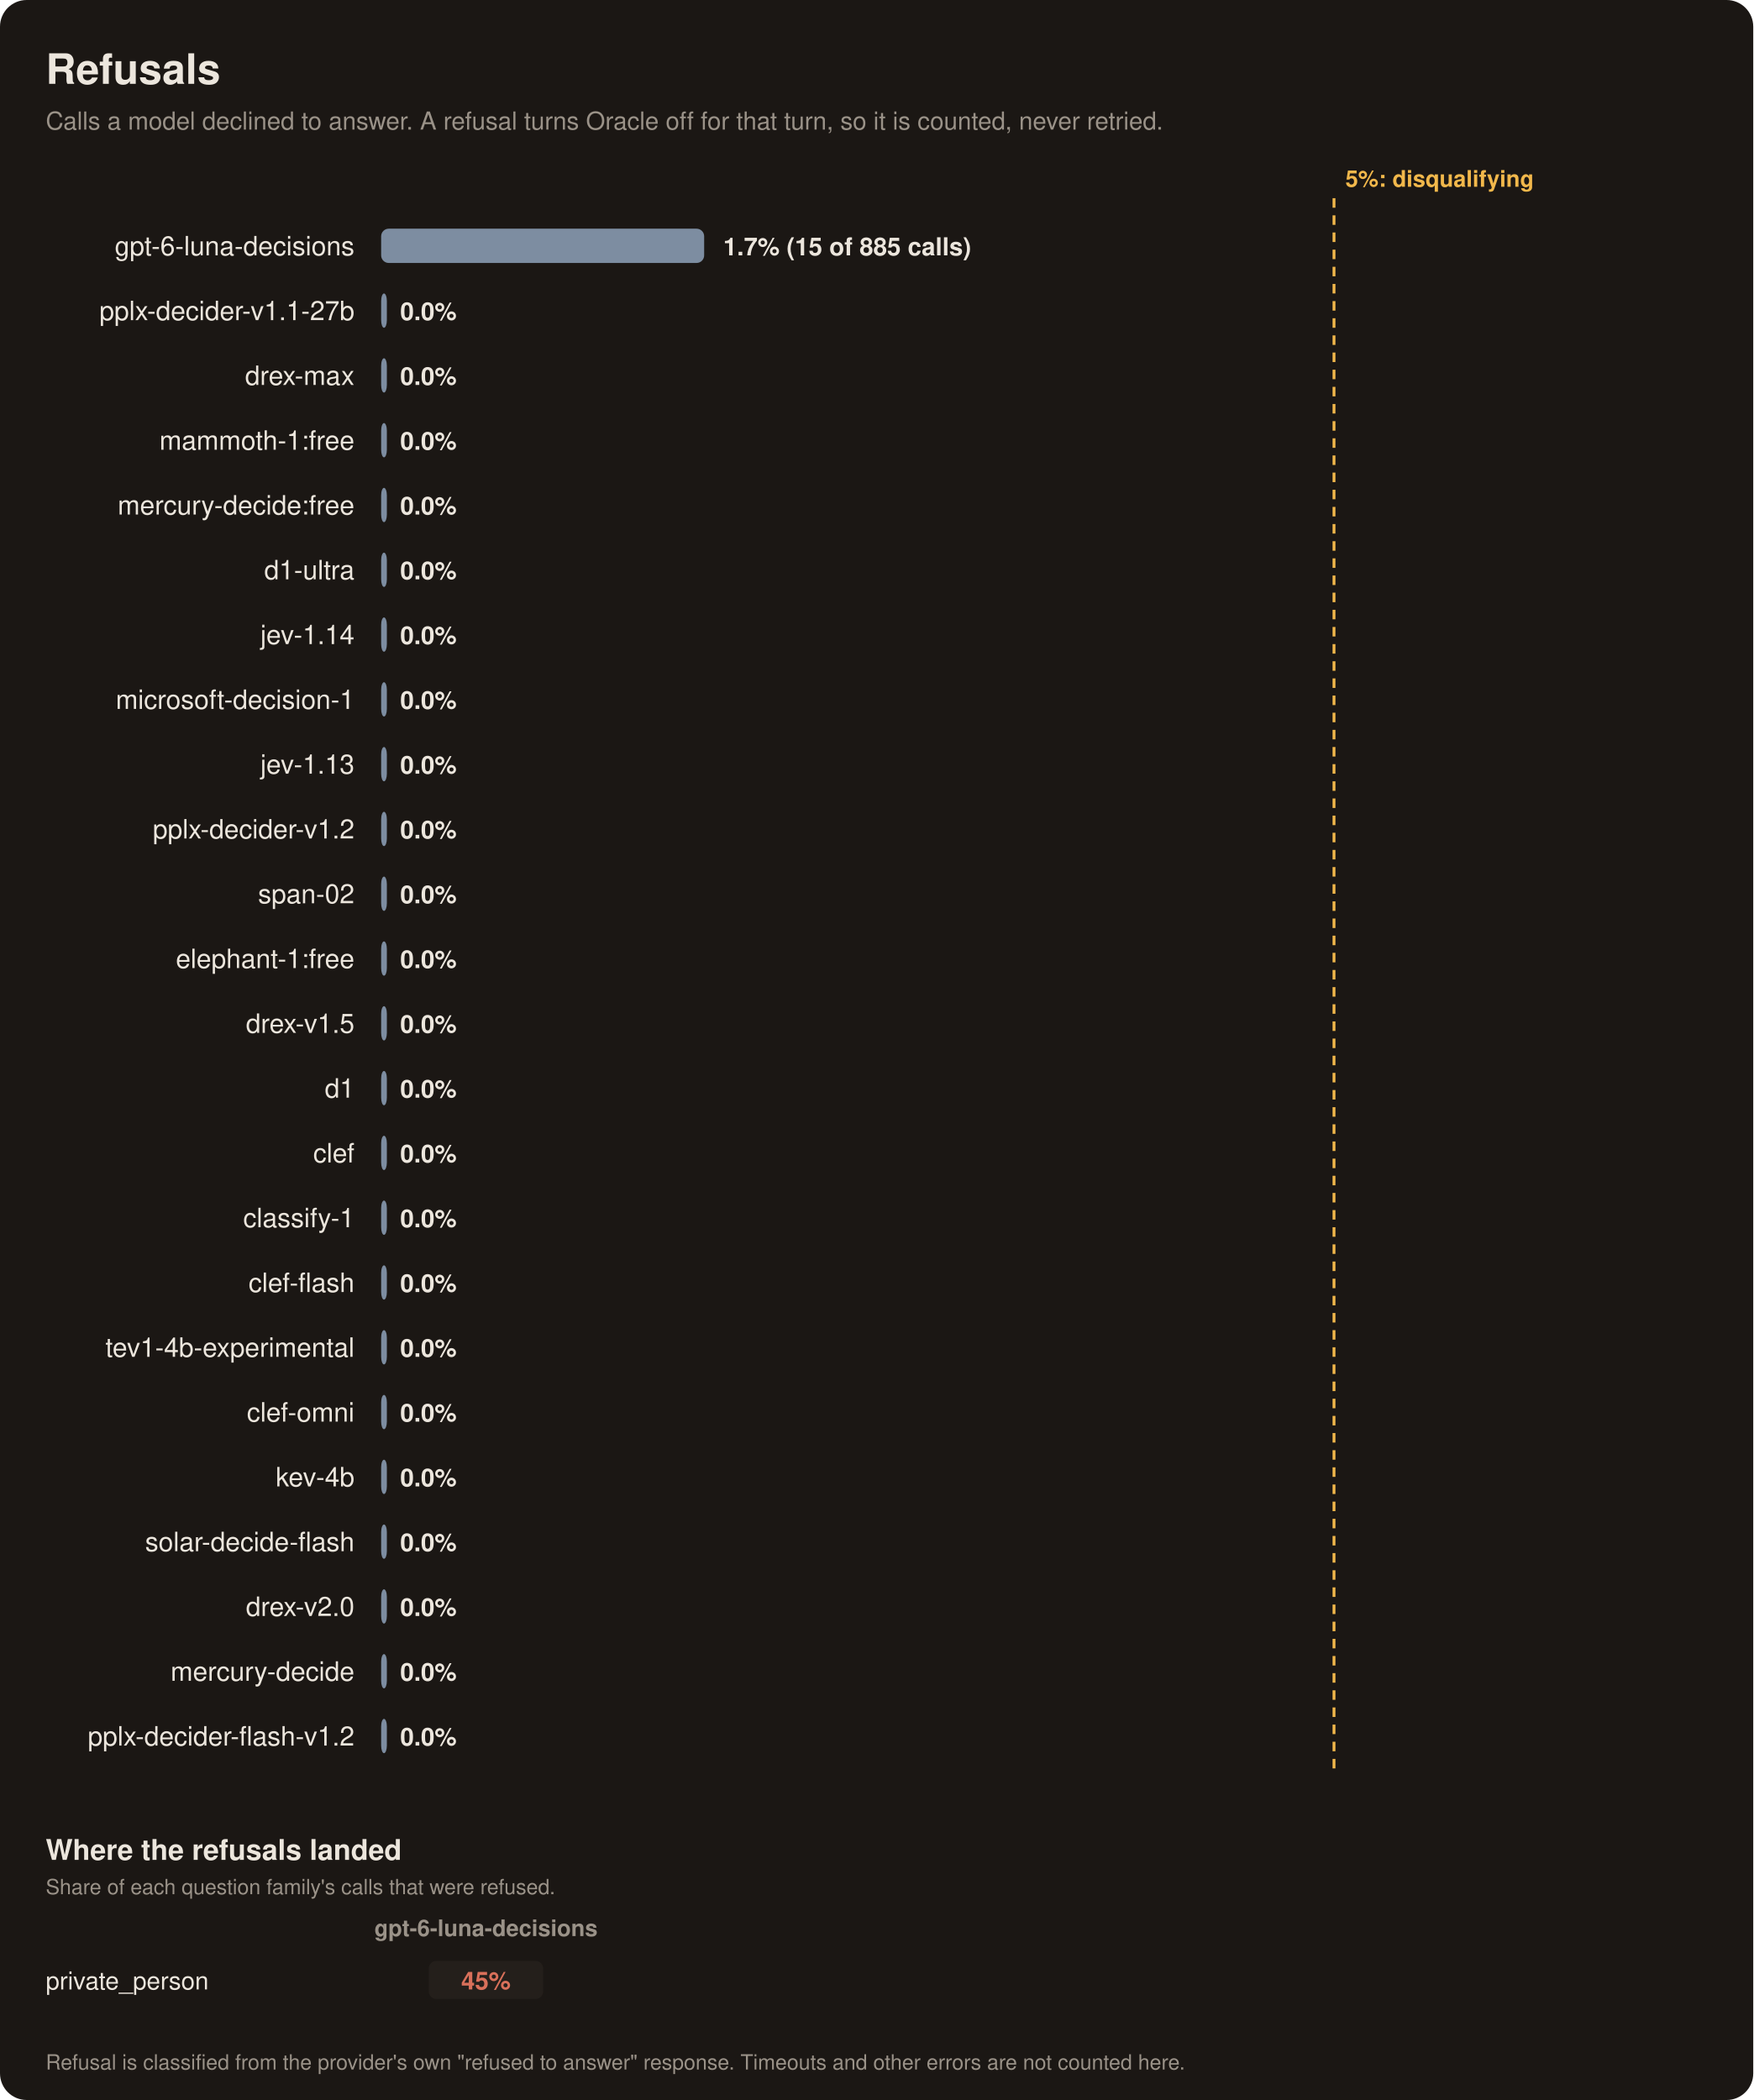
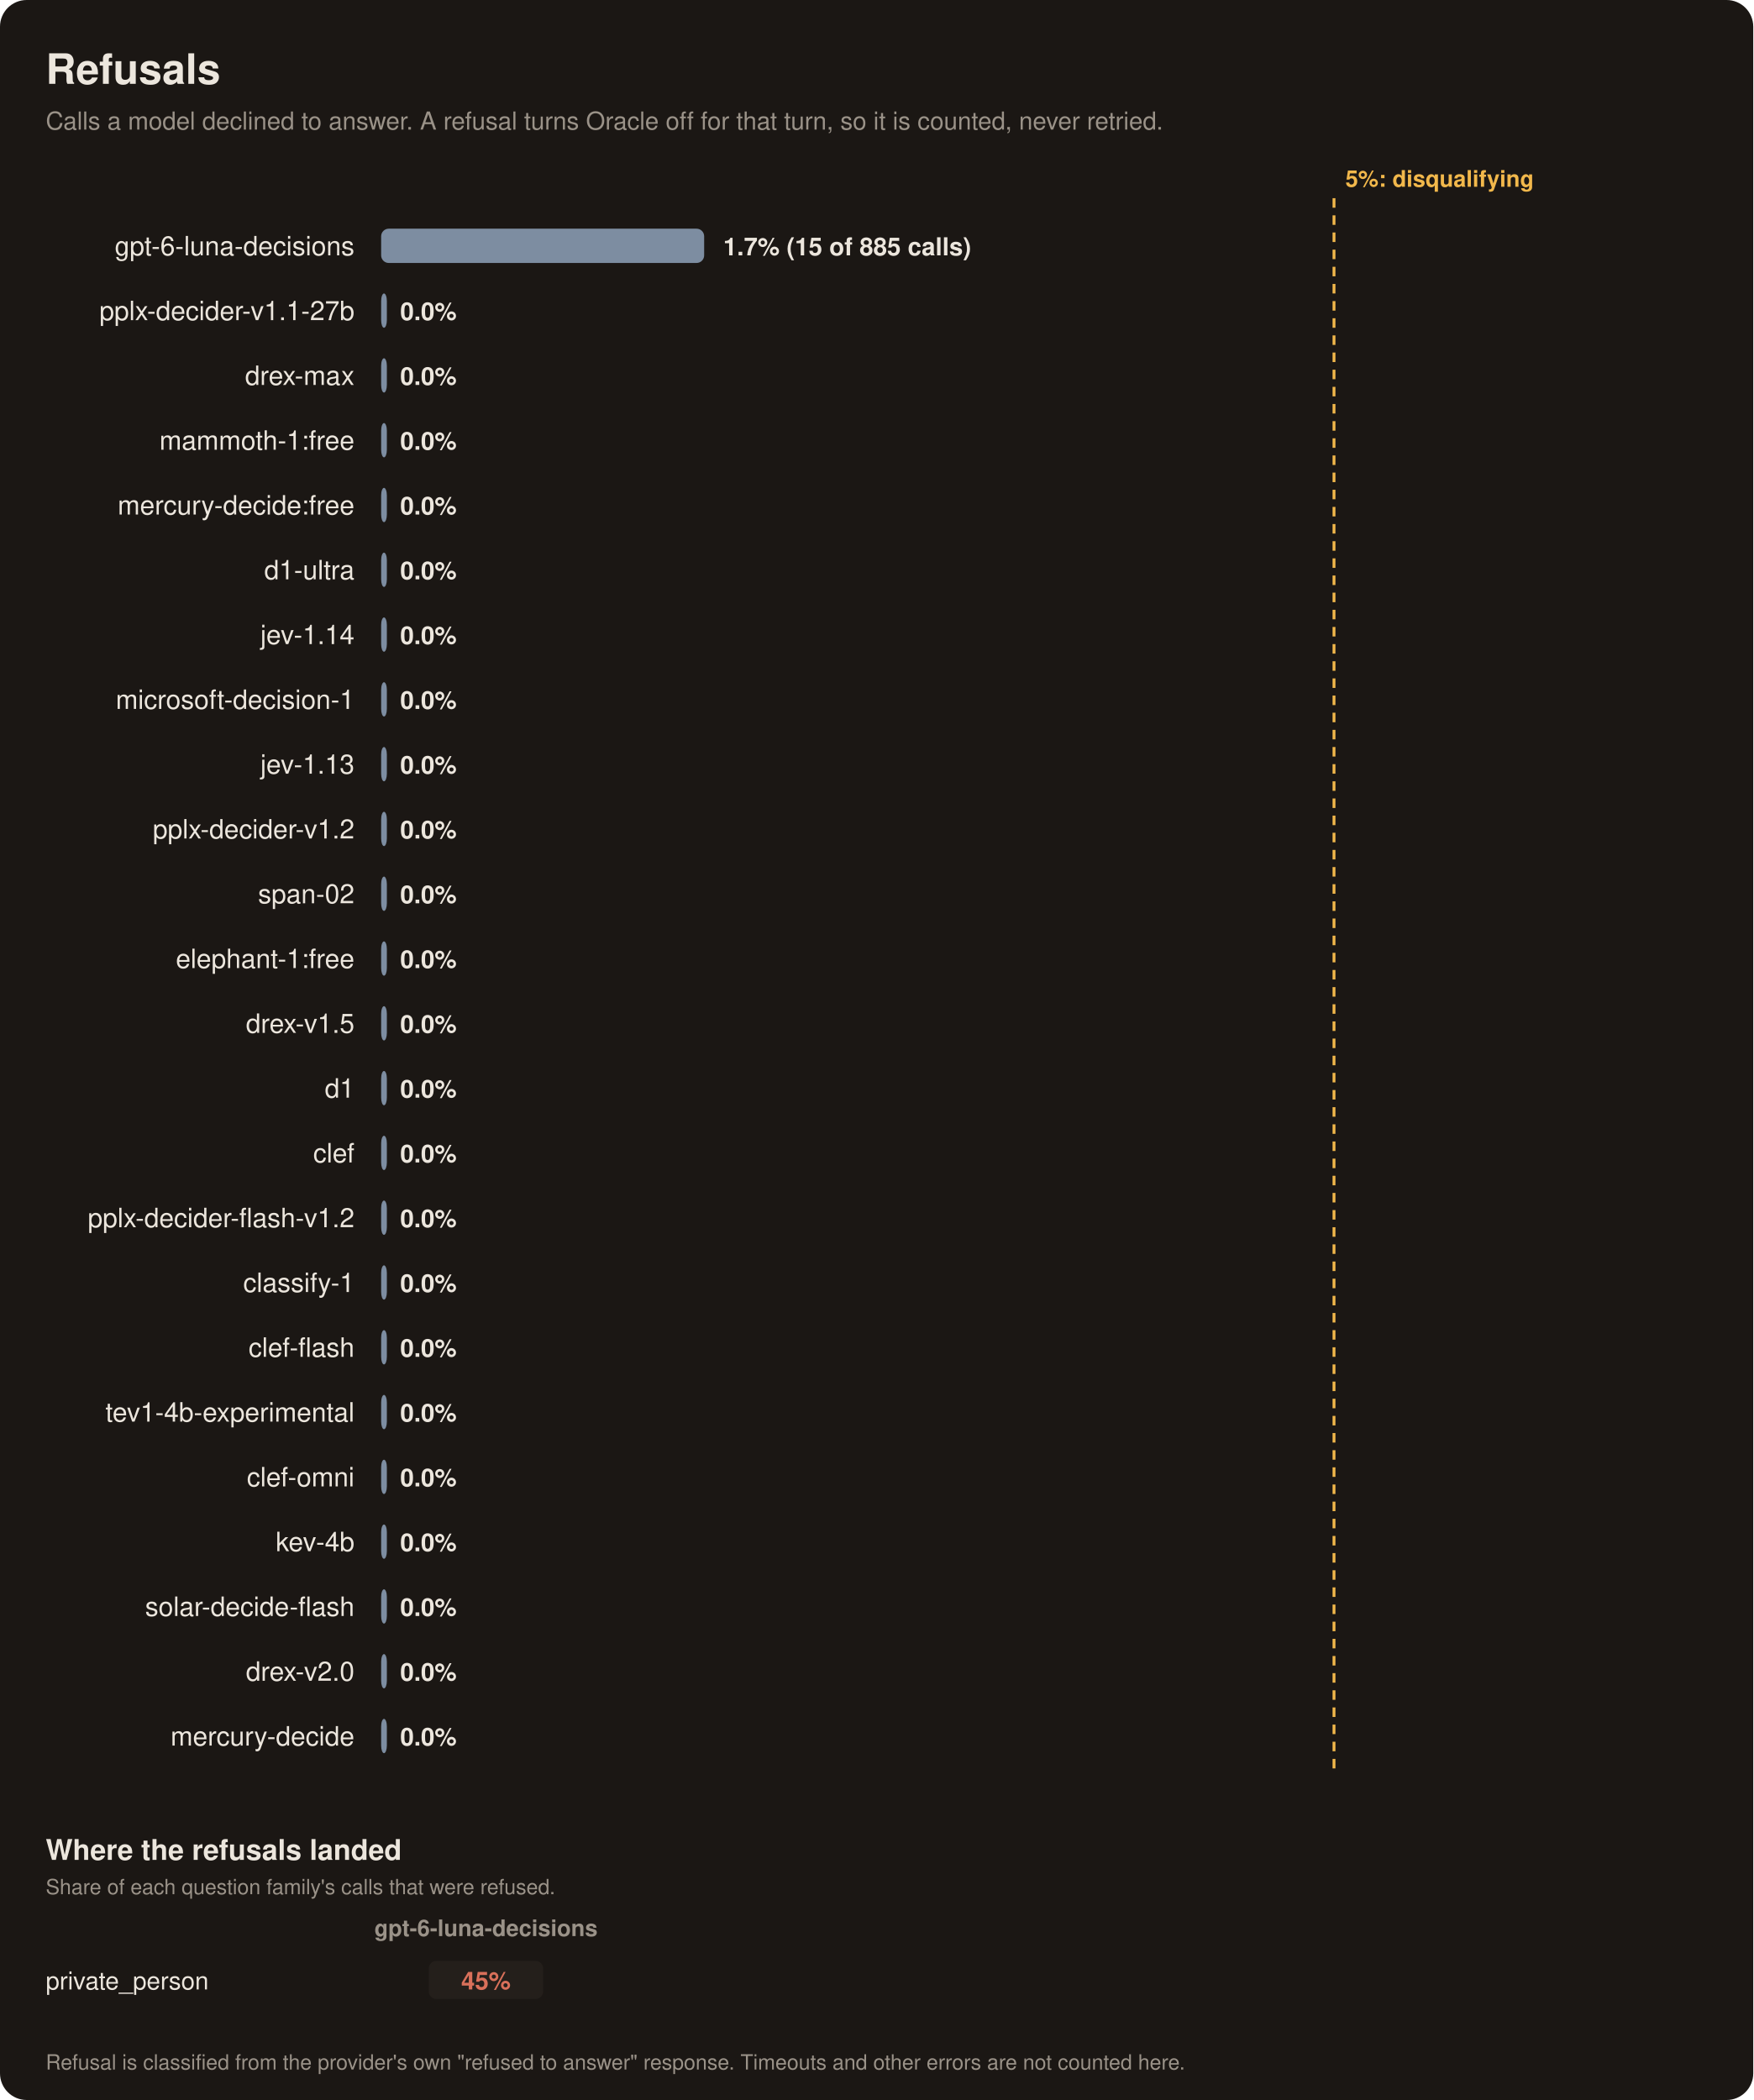
<svg xmlns="http://www.w3.org/2000/svg" viewBox="0 0 920 1102" width="920" role="img" aria-label="Refusals" font-family="-apple-system,BlinkMacSystemFont,'Segoe UI',Helvetica,Arial,sans-serif">
  <rect width="920" height="1102" rx="14" fill="#1b1714" />
  <text x="24.0" y="44.0" font-size="22" font-weight="700" fill="#ece6dd" text-anchor="start">Refusals</text>
  <text x="24.0" y="68.0" font-size="13" font-weight="400" fill="#9a9288" text-anchor="start">Calls a model declined to answer. A refusal turns Oracle off for that turn, so it is counted, never retried.</text>
  <line x1="700.0" y1="104.0" x2="700.0" y2="928.0" stroke="#f2b84b" stroke-width="1.5" stroke-dasharray="5 4" />
  <text x="706.0" y="98.0" font-size="12" font-weight="600" fill="#f2b84b" text-anchor="start">5%: disqualifying</text>
  <text x="186.0" y="134.0" font-size="14" font-weight="500" fill="#ece6dd" text-anchor="end">gpt-6-luna-decisions</text>
  <rect x="200.0" y="120.0" width="169.5" height="18.0" rx="4.0" fill="#7d8da1" />
  <text x="379.5" y="134.0" font-size="13" font-weight="600" fill="#ece6dd" text-anchor="start">1.7%  (15 of 885 calls)</text>
  <text x="186.0" y="168.0" font-size="14" font-weight="500" fill="#ece6dd" text-anchor="end">pplx-decider-v1.1-27b</text>
  <rect x="200.0" y="154.0" width="3.0" height="18.0" rx="4.0" fill="#7d8da1" />
  <text x="210.0" y="168.0" font-size="13" font-weight="600" fill="#ece6dd" text-anchor="start">0.0%</text>
  <text x="186.0" y="202.0" font-size="14" font-weight="500" fill="#ece6dd" text-anchor="end">drex-max</text>
  <rect x="200.0" y="188.0" width="3.0" height="18.0" rx="4.0" fill="#7d8da1" />
  <text x="210.0" y="202.0" font-size="13" font-weight="600" fill="#ece6dd" text-anchor="start">0.0%</text>
  <text x="186.0" y="236.0" font-size="14" font-weight="500" fill="#ece6dd" text-anchor="end">mammoth-1:free</text>
  <rect x="200.0" y="222.0" width="3.0" height="18.0" rx="4.0" fill="#7d8da1" />
  <text x="210.0" y="236.0" font-size="13" font-weight="600" fill="#ece6dd" text-anchor="start">0.0%</text>
  <text x="186.0" y="270.0" font-size="14" font-weight="500" fill="#ece6dd" text-anchor="end">mercury-decide:free</text>
  <rect x="200.0" y="256.0" width="3.0" height="18.0" rx="4.0" fill="#7d8da1" />
  <text x="210.0" y="270.0" font-size="13" font-weight="600" fill="#ece6dd" text-anchor="start">0.0%</text>
  <text x="186.0" y="304.0" font-size="14" font-weight="500" fill="#ece6dd" text-anchor="end">d1-ultra</text>
  <rect x="200.0" y="290.0" width="3.0" height="18.0" rx="4.0" fill="#7d8da1" />
  <text x="210.0" y="304.0" font-size="13" font-weight="600" fill="#ece6dd" text-anchor="start">0.0%</text>
  <text x="186.0" y="338.0" font-size="14" font-weight="500" fill="#ece6dd" text-anchor="end">jev-1.14</text>
  <rect x="200.0" y="324.0" width="3.0" height="18.0" rx="4.0" fill="#7d8da1" />
  <text x="210.0" y="338.0" font-size="13" font-weight="600" fill="#ece6dd" text-anchor="start">0.0%</text>
  <text x="186.0" y="372.0" font-size="14" font-weight="500" fill="#ece6dd" text-anchor="end">microsoft-decision-1</text>
  <rect x="200.0" y="358.0" width="3.0" height="18.0" rx="4.0" fill="#7d8da1" />
  <text x="210.0" y="372.0" font-size="13" font-weight="600" fill="#ece6dd" text-anchor="start">0.0%</text>
  <text x="186.0" y="406.0" font-size="14" font-weight="500" fill="#ece6dd" text-anchor="end">jev-1.13</text>
  <rect x="200.0" y="392.0" width="3.0" height="18.0" rx="4.0" fill="#7d8da1" />
  <text x="210.0" y="406.0" font-size="13" font-weight="600" fill="#ece6dd" text-anchor="start">0.0%</text>
  <text x="186.0" y="440.0" font-size="14" font-weight="500" fill="#ece6dd" text-anchor="end">pplx-decider-v1.2</text>
  <rect x="200.0" y="426.0" width="3.0" height="18.0" rx="4.0" fill="#7d8da1" />
  <text x="210.0" y="440.0" font-size="13" font-weight="600" fill="#ece6dd" text-anchor="start">0.0%</text>
  <text x="186.0" y="474.0" font-size="14" font-weight="500" fill="#ece6dd" text-anchor="end">span-02</text>
  <rect x="200.0" y="460.0" width="3.0" height="18.0" rx="4.0" fill="#7d8da1" />
  <text x="210.0" y="474.0" font-size="13" font-weight="600" fill="#ece6dd" text-anchor="start">0.0%</text>
  <text x="186.0" y="508.0" font-size="14" font-weight="500" fill="#ece6dd" text-anchor="end">elephant-1:free</text>
  <rect x="200.0" y="494.0" width="3.0" height="18.0" rx="4.0" fill="#7d8da1" />
  <text x="210.0" y="508.0" font-size="13" font-weight="600" fill="#ece6dd" text-anchor="start">0.0%</text>
  <text x="186.0" y="542.0" font-size="14" font-weight="500" fill="#ece6dd" text-anchor="end">drex-v1.5</text>
  <rect x="200.0" y="528.0" width="3.0" height="18.0" rx="4.0" fill="#7d8da1" />
  <text x="210.0" y="542.0" font-size="13" font-weight="600" fill="#ece6dd" text-anchor="start">0.0%</text>
  <text x="186.0" y="576.0" font-size="14" font-weight="500" fill="#ece6dd" text-anchor="end">d1</text>
  <rect x="200.0" y="562.0" width="3.0" height="18.0" rx="4.0" fill="#7d8da1" />
  <text x="210.0" y="576.0" font-size="13" font-weight="600" fill="#ece6dd" text-anchor="start">0.0%</text>
  <text x="186.0" y="610.0" font-size="14" font-weight="500" fill="#ece6dd" text-anchor="end">clef</text>
  <rect x="200.0" y="596.0" width="3.0" height="18.0" rx="4.0" fill="#7d8da1" />
  <text x="210.0" y="610.0" font-size="13" font-weight="600" fill="#ece6dd" text-anchor="start">0.0%</text>
-   <text x="186.0" y="644.0" font-size="14" font-weight="500" fill="#ece6dd" text-anchor="end">classify-1</text>
+   <text x="186.0" y="644.0" font-size="14" font-weight="500" fill="#ece6dd" text-anchor="end">pplx-decider-flash-v1.2</text>
  <rect x="200.0" y="630.0" width="3.0" height="18.0" rx="4.0" fill="#7d8da1" />
  <text x="210.0" y="644.0" font-size="13" font-weight="600" fill="#ece6dd" text-anchor="start">0.0%</text>
-   <text x="186.0" y="678.0" font-size="14" font-weight="500" fill="#ece6dd" text-anchor="end">clef-flash</text>
+   <text x="186.0" y="678.0" font-size="14" font-weight="500" fill="#ece6dd" text-anchor="end">classify-1</text>
  <rect x="200.0" y="664.0" width="3.0" height="18.0" rx="4.0" fill="#7d8da1" />
  <text x="210.0" y="678.0" font-size="13" font-weight="600" fill="#ece6dd" text-anchor="start">0.0%</text>
-   <text x="186.0" y="712.0" font-size="14" font-weight="500" fill="#ece6dd" text-anchor="end">tev1-4b-experimental</text>
+   <text x="186.0" y="712.0" font-size="14" font-weight="500" fill="#ece6dd" text-anchor="end">clef-flash</text>
  <rect x="200.0" y="698.0" width="3.0" height="18.0" rx="4.0" fill="#7d8da1" />
  <text x="210.0" y="712.0" font-size="13" font-weight="600" fill="#ece6dd" text-anchor="start">0.0%</text>
-   <text x="186.0" y="746.0" font-size="14" font-weight="500" fill="#ece6dd" text-anchor="end">clef-omni</text>
+   <text x="186.0" y="746.0" font-size="14" font-weight="500" fill="#ece6dd" text-anchor="end">tev1-4b-experimental</text>
  <rect x="200.0" y="732.0" width="3.0" height="18.0" rx="4.0" fill="#7d8da1" />
  <text x="210.0" y="746.0" font-size="13" font-weight="600" fill="#ece6dd" text-anchor="start">0.0%</text>
-   <text x="186.0" y="780.0" font-size="14" font-weight="500" fill="#ece6dd" text-anchor="end">kev-4b</text>
+   <text x="186.0" y="780.0" font-size="14" font-weight="500" fill="#ece6dd" text-anchor="end">clef-omni</text>
  <rect x="200.0" y="766.0" width="3.0" height="18.0" rx="4.0" fill="#7d8da1" />
  <text x="210.0" y="780.0" font-size="13" font-weight="600" fill="#ece6dd" text-anchor="start">0.0%</text>
-   <text x="186.0" y="814.0" font-size="14" font-weight="500" fill="#ece6dd" text-anchor="end">solar-decide-flash</text>
+   <text x="186.0" y="814.0" font-size="14" font-weight="500" fill="#ece6dd" text-anchor="end">kev-4b</text>
  <rect x="200.0" y="800.0" width="3.0" height="18.0" rx="4.0" fill="#7d8da1" />
  <text x="210.0" y="814.0" font-size="13" font-weight="600" fill="#ece6dd" text-anchor="start">0.0%</text>
-   <text x="186.0" y="848.0" font-size="14" font-weight="500" fill="#ece6dd" text-anchor="end">drex-v2.0</text>
+   <text x="186.0" y="848.0" font-size="14" font-weight="500" fill="#ece6dd" text-anchor="end">solar-decide-flash</text>
  <rect x="200.0" y="834.0" width="3.0" height="18.0" rx="4.0" fill="#7d8da1" />
  <text x="210.0" y="848.0" font-size="13" font-weight="600" fill="#ece6dd" text-anchor="start">0.0%</text>
-   <text x="186.0" y="882.0" font-size="14" font-weight="500" fill="#ece6dd" text-anchor="end">mercury-decide</text>
+   <text x="186.0" y="882.0" font-size="14" font-weight="500" fill="#ece6dd" text-anchor="end">drex-v2.0</text>
  <rect x="200.0" y="868.0" width="3.0" height="18.0" rx="4.0" fill="#7d8da1" />
  <text x="210.0" y="882.0" font-size="13" font-weight="600" fill="#ece6dd" text-anchor="start">0.0%</text>
-   <text x="186.0" y="916.0" font-size="14" font-weight="500" fill="#ece6dd" text-anchor="end">pplx-decider-flash-v1.2</text>
+   <text x="186.0" y="916.0" font-size="14" font-weight="500" fill="#ece6dd" text-anchor="end">mercury-decide</text>
  <rect x="200.0" y="902.0" width="3.0" height="18.0" rx="4.0" fill="#7d8da1" />
  <text x="210.0" y="916.0" font-size="13" font-weight="600" fill="#ece6dd" text-anchor="start">0.0%</text>
  <text x="24.0" y="976.0" font-size="15" font-weight="700" fill="#ece6dd" text-anchor="start">Where the refusals landed</text>
  <text x="24.0" y="994.0" font-size="11" font-weight="400" fill="#9a9288" text-anchor="start">Share of each question family's calls that were refused.</text>
  <text x="255.0" y="1016.0" font-size="12" font-weight="600" fill="#9a9288" text-anchor="middle">gpt-6-luna-decisions</text>
  <text x="24.0" y="1044.0" font-size="13" font-weight="500" fill="#ece6dd" text-anchor="start">private_person</text>
  <rect x="225.0" y="1029.0" width="60.0" height="20.0" rx="4.0" fill="#241f1b" />
  <text x="255.0" y="1044.0" font-size="13" font-weight="700" fill="#d9705a" text-anchor="middle">45%</text>
  <text x="24.0" y="1086.0" font-size="11" font-weight="400" fill="#9a9288" text-anchor="start">Refusal is classified from the provider's own "refused to answer" response. Timeouts and other errors are not counted here.</text>
</svg>
